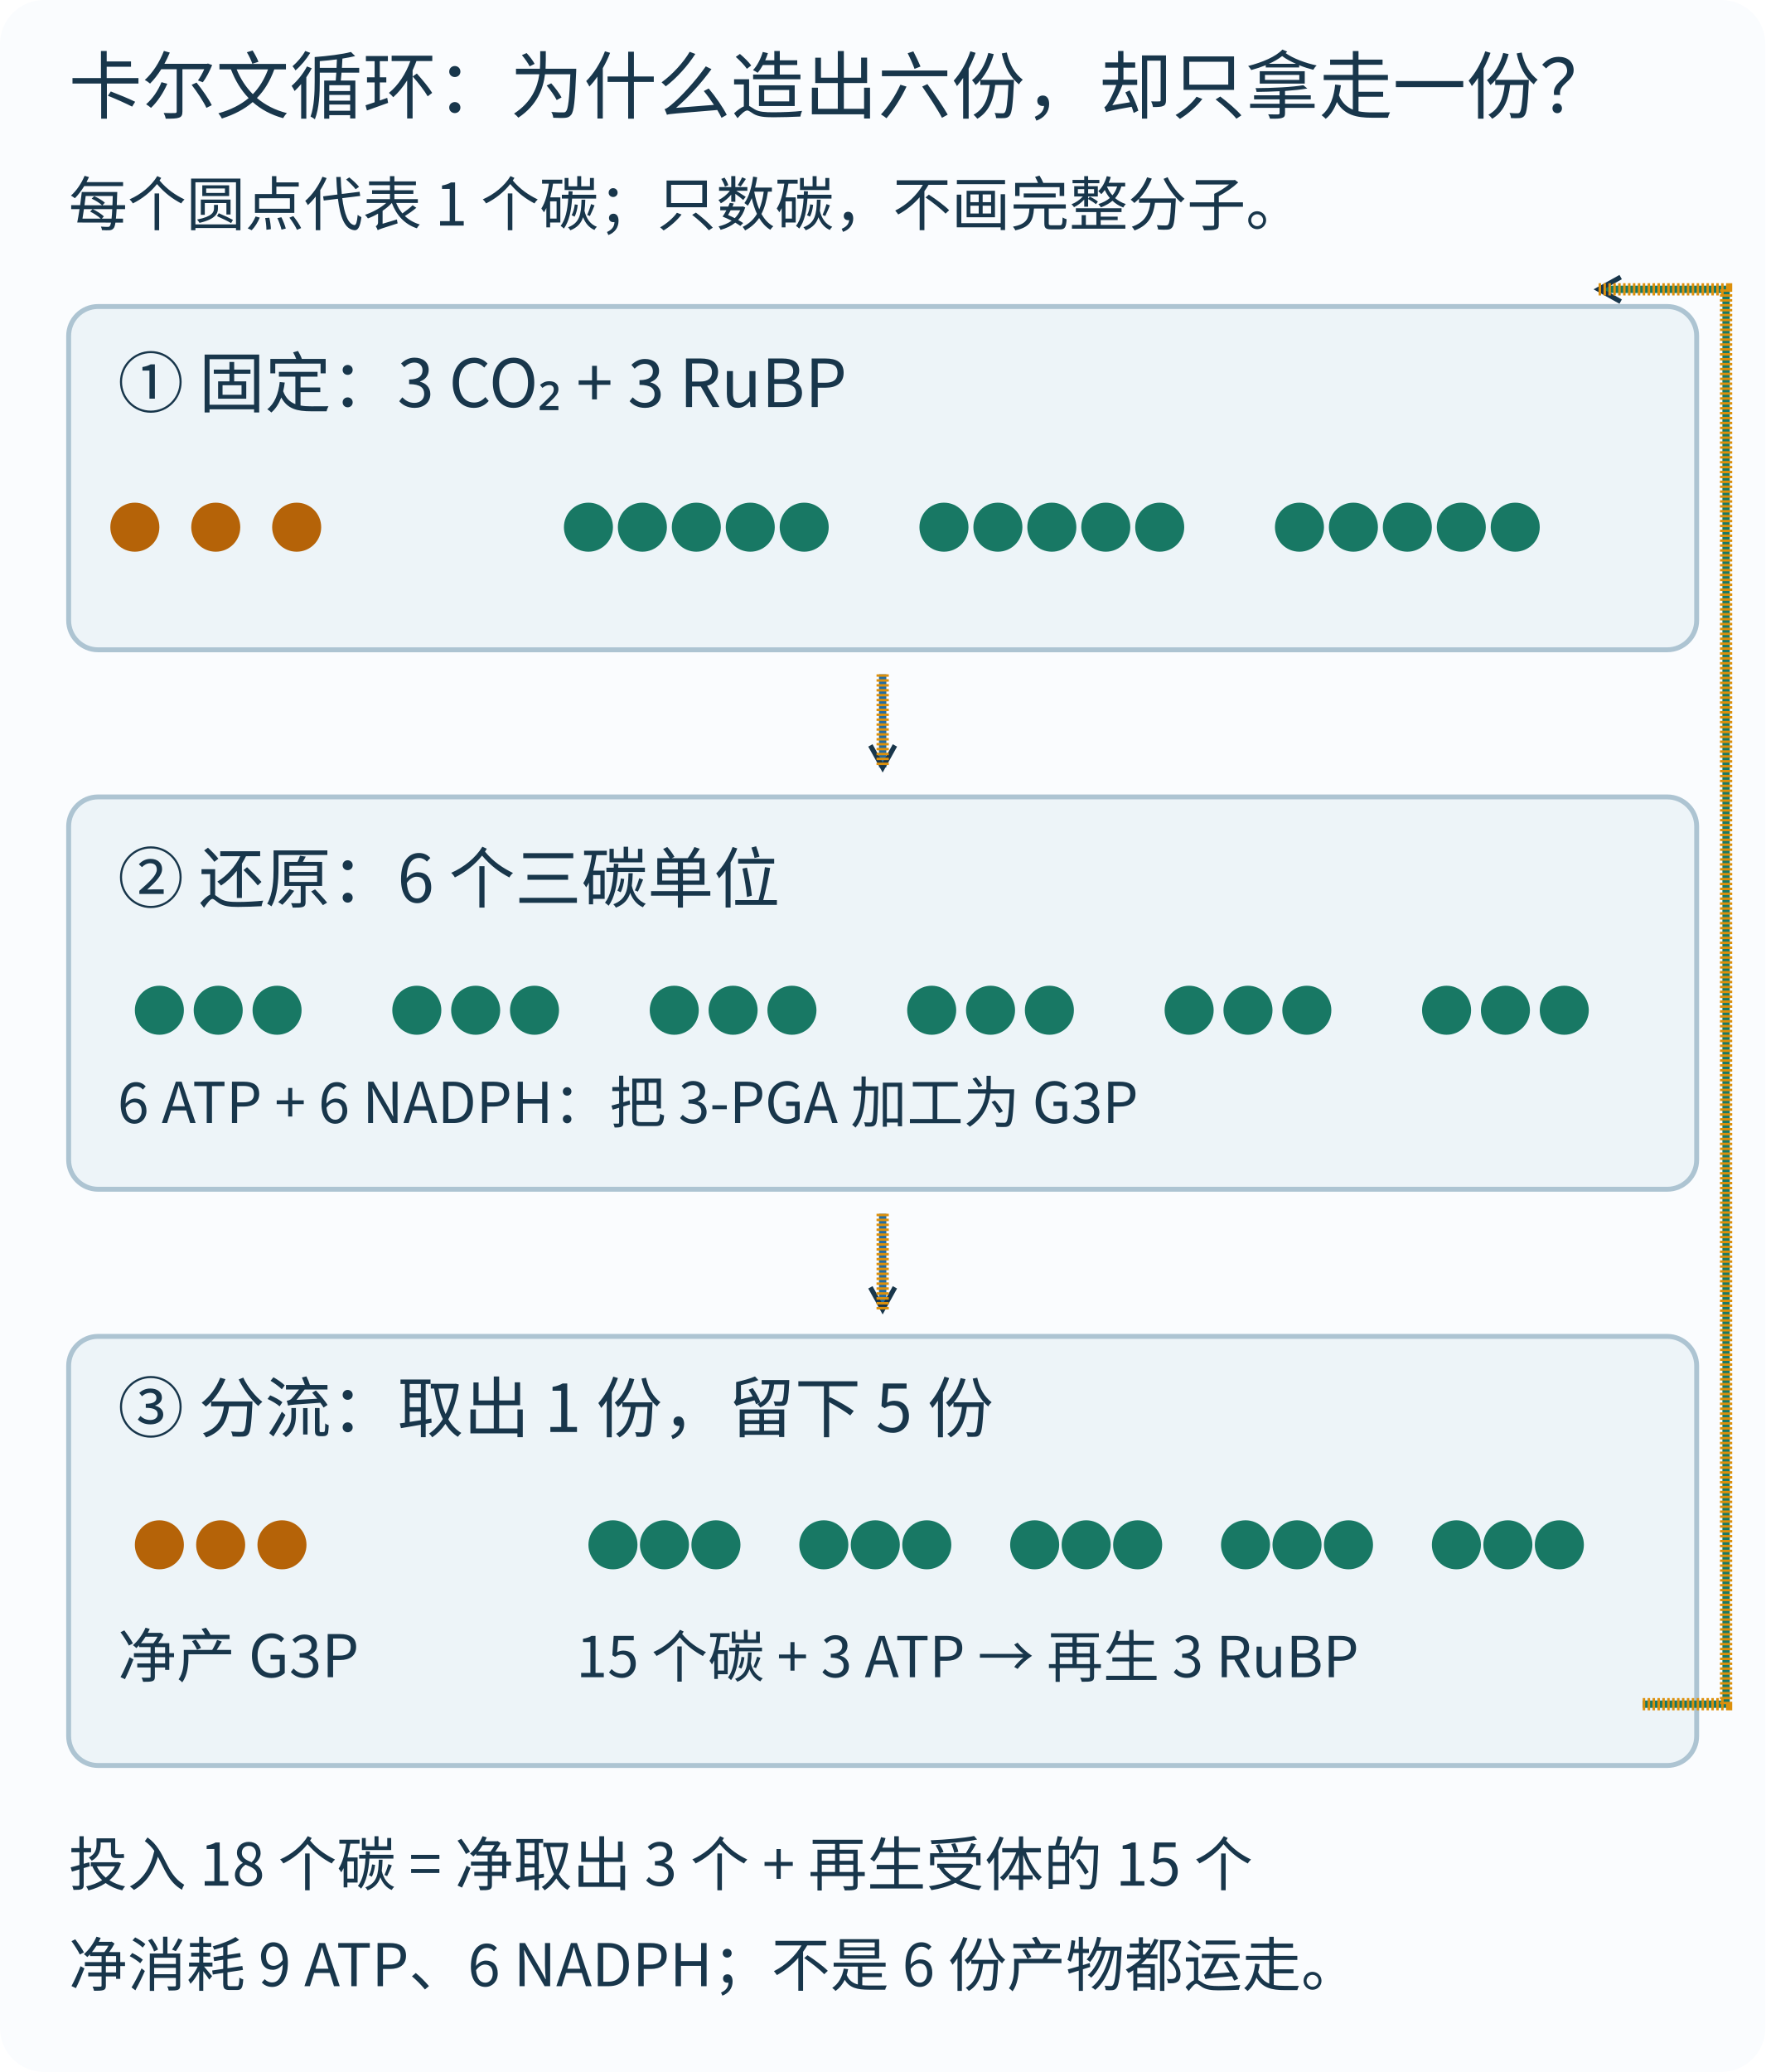
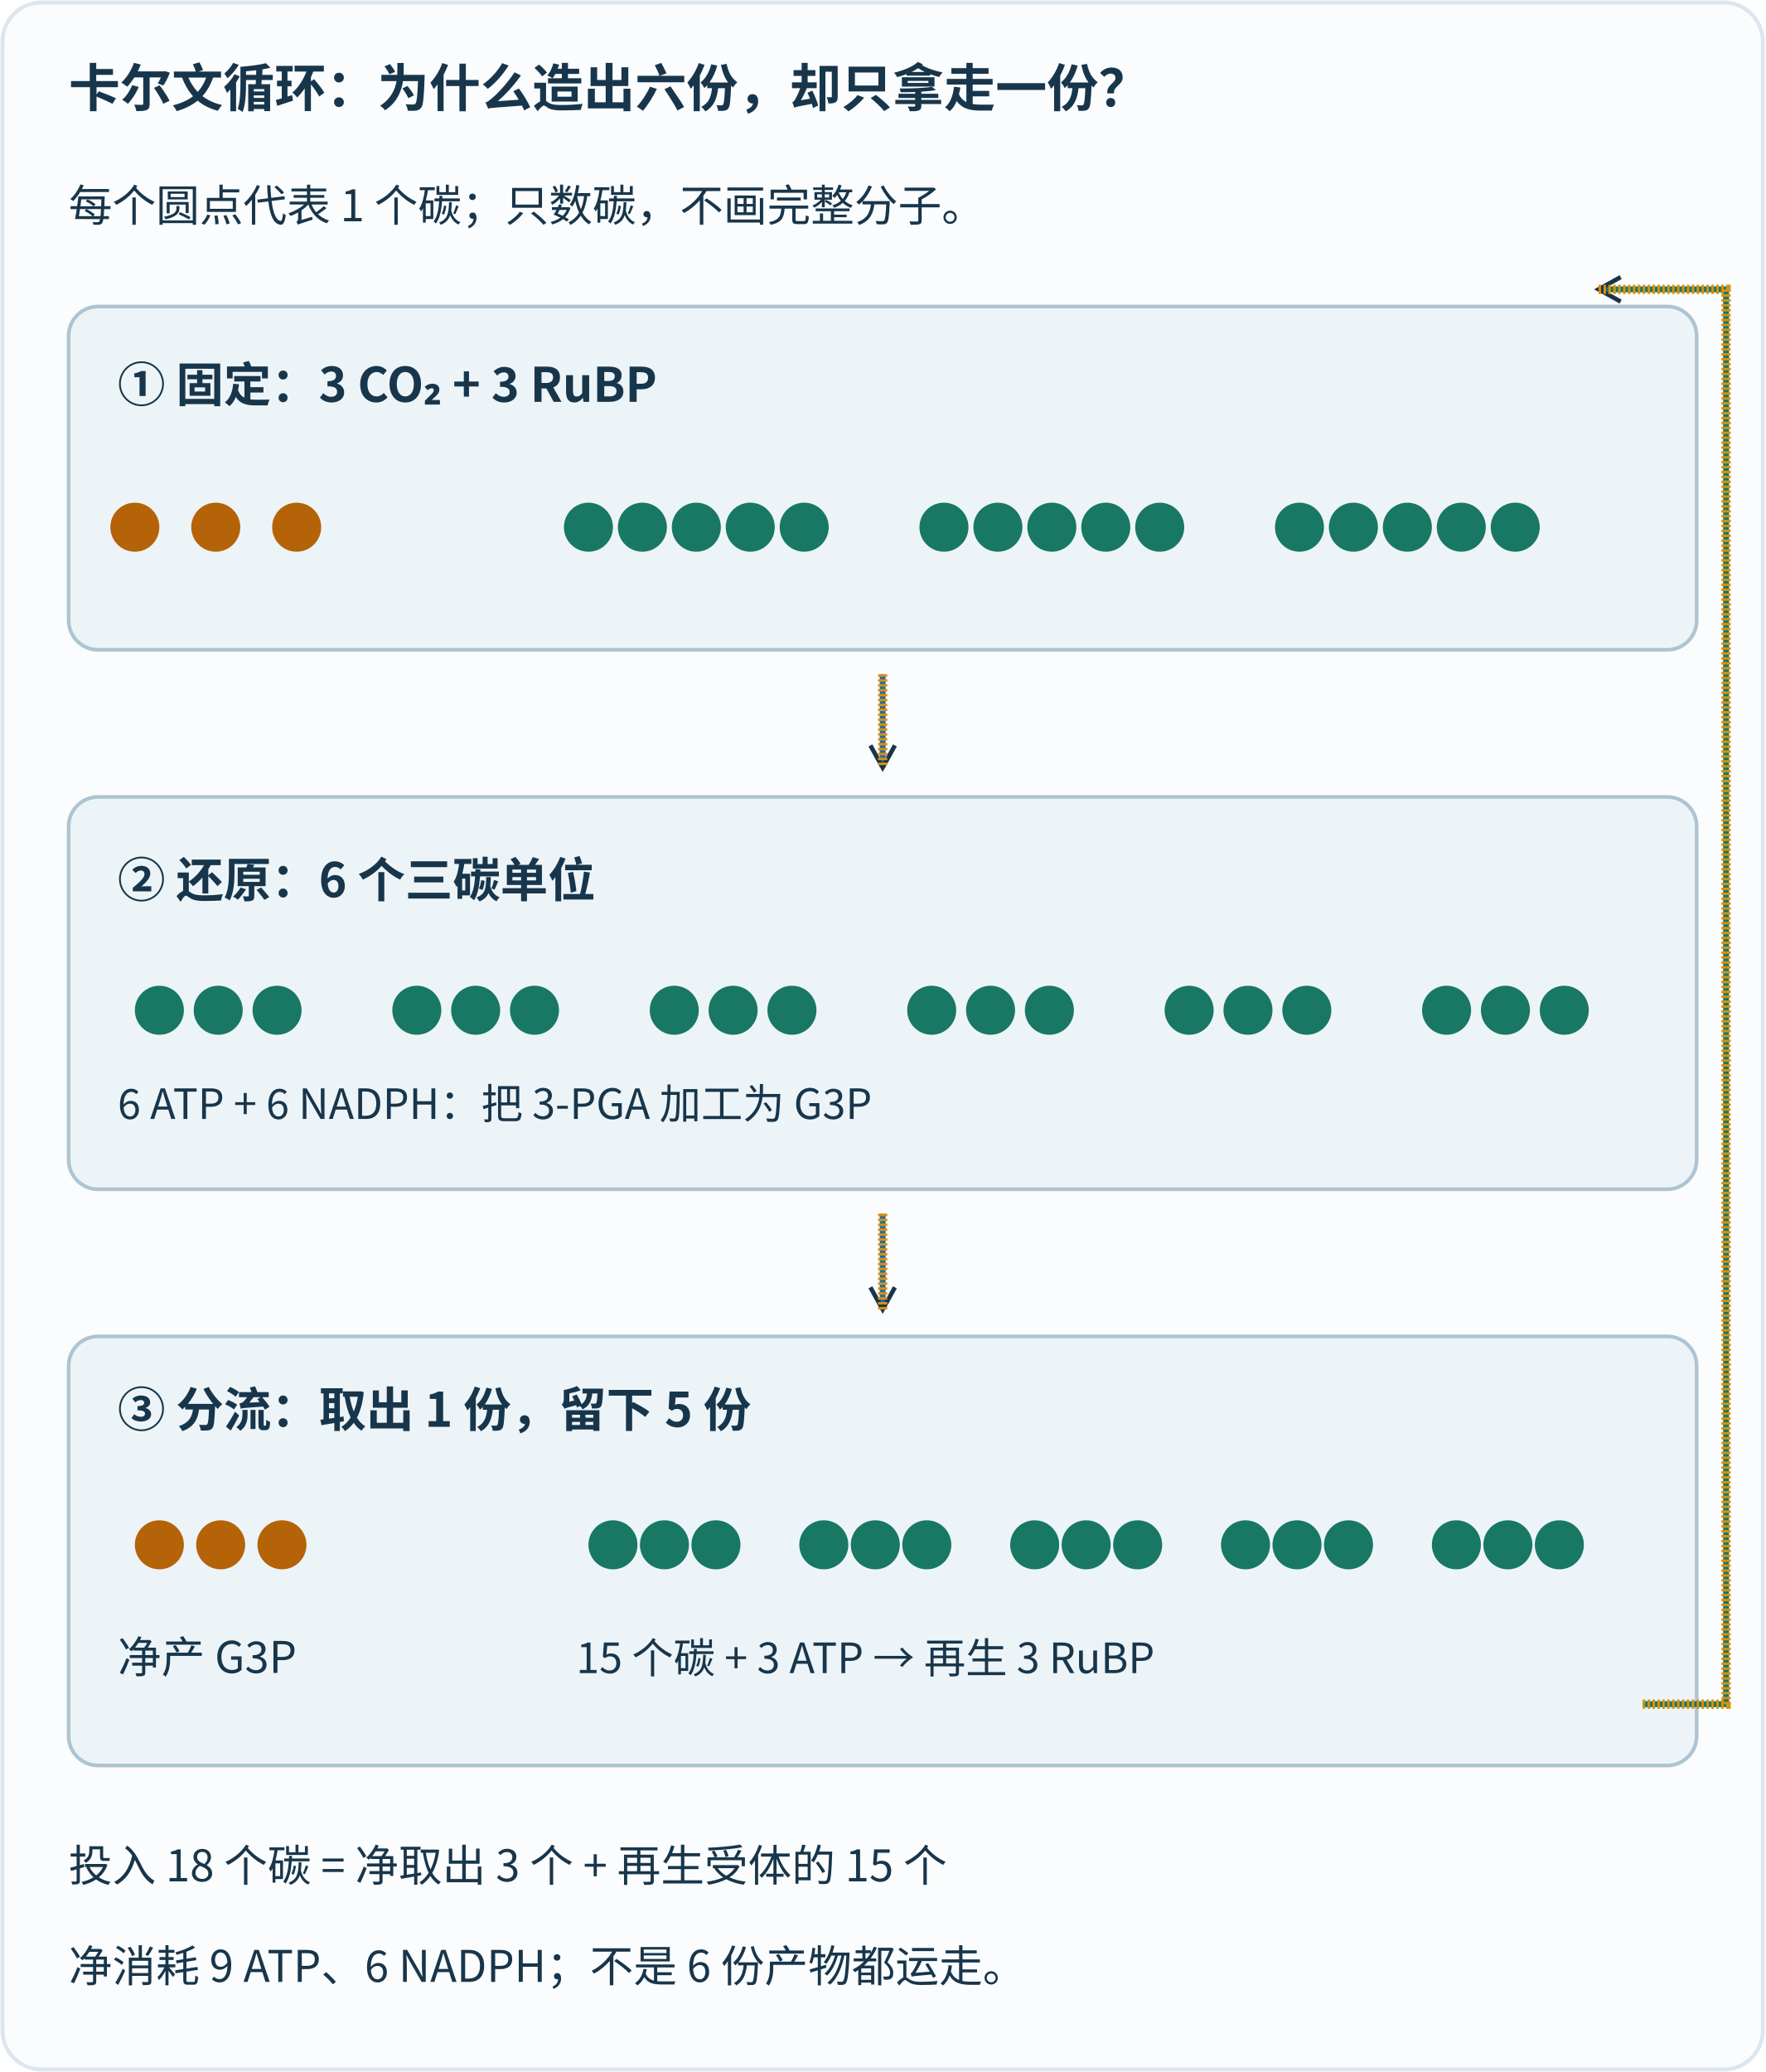
- <svg xmlns="http://www.w3.org/2000/svg" width="720" height="845" viewBox="0 0 720 845" role="img" aria-labelledby="title desc" lang="zh-CN">
+ <svg xmlns="http://www.w3.org/2000/svg" width="540" height="633.75" viewBox="0 0 540 633.75" role="img" aria-labelledby="title desc" lang="zh-CN">
  <defs>
    <marker id="arrow" markerWidth="12" markerHeight="12" refX="10" refY="6" orient="auto" markerUnits="userSpaceOnUse">
-       <path d="M1 1L10 6L1 11" fill="none" stroke="#18364b" stroke-width="2" />
+       <path d="M1 1L10 6L1 11" fill="none" stroke="#18364b" stroke-width="1.8" />
    </marker>
    <radialGradient id="cloud">
      <stop stop-color="#6da4d4" stop-opacity=".85" />
      <stop offset="1" stop-color="#6da4d4" stop-opacity=".05" />
    </radialGradient>
  </defs>
-   <style>text{font-family:"Microsoft YaHei","Noto Sans CJK SC",sans-serif}.trace{stroke-dasharray:1;stroke-dashoffset:0;animation:draw 1s linear 1 both}@keyframes draw{from{stroke-dashoffset:1}to{stroke-dashoffset:0}}@media(prefers-reduced-motion:reduce){.trace{animation:none}}</style>
-   <rect width="720" height="845" rx="18" fill="#fafcfe" />
-   <text x="28" y="46" font-size="30" fill="#18364b" text-anchor="start">卡尔文循环：为什么造出六份，却只拿走一份？</text>
-   <text x="28" y="92" font-size="24" fill="#18364b" text-anchor="start">每个圆点代表 1 个碳；只数碳，不画完整分子。</text>
-   <rect x="28" y="125" width="664" height="140" rx="12" fill="#edf4f8" stroke="#adc4d2" stroke-width="2" />
-   <text x="48" y="166" font-size="27" fill="#18364b" text-anchor="start">① 固定：3 CO₂ + 3 RuBP</text>
-   <circle cx="55" cy="215" r="10" fill="#b56308" />
-   <circle cx="88" cy="215" r="10" fill="#b56308" />
-   <circle cx="121" cy="215" r="10" fill="#b56308" />
-   <circle cx="240" cy="215" r="10" fill="#187864" />
-   <circle cx="262" cy="215" r="10" fill="#187864" />
-   <circle cx="284" cy="215" r="10" fill="#187864" />
-   <circle cx="306" cy="215" r="10" fill="#187864" />
-   <circle cx="328" cy="215" r="10" fill="#187864" />
-   <circle cx="385" cy="215" r="10" fill="#187864" />
-   <circle cx="407" cy="215" r="10" fill="#187864" />
-   <circle cx="429" cy="215" r="10" fill="#187864" />
-   <circle cx="451" cy="215" r="10" fill="#187864" />
-   <circle cx="473" cy="215" r="10" fill="#187864" />
-   <circle cx="530" cy="215" r="10" fill="#187864" />
-   <circle cx="552" cy="215" r="10" fill="#187864" />
-   <circle cx="574" cy="215" r="10" fill="#187864" />
-   <circle cx="596" cy="215" r="10" fill="#187864" />
-   <circle cx="618" cy="215" r="10" fill="#187864" />
-   <path d="M360 275V313" fill="none" stroke="#226ca2" stroke-width="3" marker-end="url(#arrow)" />
-   <path class="trace" data-step="0" style="animation-delay:0s" d="M360 275V313" fill="none" stroke="#dc900c" stroke-width="5" pathLength="1" />
-   <rect x="28" y="325" width="664" height="160" rx="12" fill="#edf4f8" stroke="#adc4d2" stroke-width="2" />
-   <text x="48" y="368" font-size="27" fill="#18364b" text-anchor="start">② 还原：6 个三碳单位</text>
-   <circle cx="65" cy="412" r="10" fill="#187864" />
-   <circle cx="89" cy="412" r="10" fill="#187864" />
-   <circle cx="113" cy="412" r="10" fill="#187864" />
-   <circle cx="170" cy="412" r="10" fill="#187864" />
-   <circle cx="194" cy="412" r="10" fill="#187864" />
-   <circle cx="218" cy="412" r="10" fill="#187864" />
-   <circle cx="275" cy="412" r="10" fill="#187864" />
-   <circle cx="299" cy="412" r="10" fill="#187864" />
-   <circle cx="323" cy="412" r="10" fill="#187864" />
-   <circle cx="380" cy="412" r="10" fill="#187864" />
-   <circle cx="404" cy="412" r="10" fill="#187864" />
-   <circle cx="428" cy="412" r="10" fill="#187864" />
-   <circle cx="485" cy="412" r="10" fill="#187864" />
-   <circle cx="509" cy="412" r="10" fill="#187864" />
-   <circle cx="533" cy="412" r="10" fill="#187864" />
-   <circle cx="590" cy="412" r="10" fill="#187864" />
-   <circle cx="614" cy="412" r="10" fill="#187864" />
-   <circle cx="638" cy="412" r="10" fill="#187864" />
-   <text x="48" y="458" font-size="23" fill="#18364b" text-anchor="start">6 ATP + 6 NADPH：把 3-PGA 加工为 G3P</text>
-   <path d="M360 495V534" fill="none" stroke="#226ca2" stroke-width="3" marker-end="url(#arrow)" />
-   <path class="trace" data-step="1" style="animation-delay:1s" d="M360 495V534" fill="none" stroke="#dc900c" stroke-width="5" pathLength="1" />
-   <rect x="28" y="545" width="664" height="175" rx="12" fill="#edf4f8" stroke="#adc4d2" stroke-width="2" />
-   <text x="48" y="584" font-size="27" fill="#18364b" text-anchor="start">③ 分流：取出 1 份，留下 5 份</text>
-   <circle cx="65" cy="630" r="10" fill="#b56308" />
-   <circle cx="90" cy="630" r="10" fill="#b56308" />
-   <circle cx="115" cy="630" r="10" fill="#b56308" />
-   <text x="48" y="684" font-size="24" fill="#18364b" text-anchor="start">净产 G3P</text>
-   <circle cx="250" cy="630" r="10" fill="#187864" />
-   <circle cx="271" cy="630" r="10" fill="#187864" />
-   <circle cx="292" cy="630" r="10" fill="#187864" />
-   <circle cx="336" cy="630" r="10" fill="#187864" />
-   <circle cx="357" cy="630" r="10" fill="#187864" />
-   <circle cx="378" cy="630" r="10" fill="#187864" />
-   <circle cx="422" cy="630" r="10" fill="#187864" />
-   <circle cx="443" cy="630" r="10" fill="#187864" />
-   <circle cx="464" cy="630" r="10" fill="#187864" />
-   <circle cx="508" cy="630" r="10" fill="#187864" />
-   <circle cx="529" cy="630" r="10" fill="#187864" />
-   <circle cx="550" cy="630" r="10" fill="#187864" />
-   <circle cx="594" cy="630" r="10" fill="#187864" />
-   <circle cx="615" cy="630" r="10" fill="#187864" />
-   <circle cx="636" cy="630" r="10" fill="#187864" />
-   <text x="235" y="684" font-size="23" fill="#18364b" text-anchor="start">15 个碳 + 3 ATP → 再生 3 RuBP</text>
-   <path d="M670 695H704V118H652" fill="none" stroke="#187864" stroke-width="3" marker-end="url(#arrow)" />
-   <path class="trace" data-step="2" style="animation-delay:2s" d="M670 695H704V118H652" fill="none" stroke="#dc900c" stroke-width="5" pathLength="1" />
-   <text x="28" y="769" font-size="24" fill="#18364b" text-anchor="start">投入 18 个碳 = 净取出 3 个 + 再生受体的 15 个</text>
-   <text x="28" y="810" font-size="24" fill="#18364b" text-anchor="start">净消耗 9 ATP、6 NADPH；不是 6 份产物都运走。</text>
+   <style>text{font-family:"PingFang SC","Hiragino Sans GB","Microsoft YaHei","Noto Sans CJK SC",sans-serif}.trace{stroke-dasharray:1;stroke-dashoffset:0;animation:draw 1s linear 1 both}@keyframes draw{from{stroke-dashoffset:1}to{stroke-dashoffset:0}}@media(prefers-reduced-motion:reduce){.trace{animation:none}}</style>
+   <rect x="0.75" y="0.75" width="538.5" height="632.25" rx="12" fill="#fbfcfd" stroke="#dde6ee" stroke-width="1.2" />
+   <g transform="scale(0.75)">
+     <text x="28" y="43.48" font-size="21.0" fill="#18364b" text-anchor="start" font-weight="700">卡尔文循环：为什么造出六份，却只拿走一份？</text>
+     <text x="28" y="90.25" font-size="17.8" fill="#18364b" text-anchor="start">每个圆点代表 1 个碳；只数碳，不画完整分子。</text>
+     <rect x="28" y="125" width="664" height="140" rx="12" fill="#edf4f8" stroke="#adc4d2" stroke-width="1.5" />
+     <text x="48" y="163.88" font-size="19.4" fill="#18364b" text-anchor="start" font-weight="600">① 固定：3 CO₂ + 3 RuBP</text>
+     <circle cx="55" cy="215" r="10" fill="#b56308" />
+     <circle cx="88" cy="215" r="10" fill="#b56308" />
+     <circle cx="121" cy="215" r="10" fill="#b56308" />
+     <circle cx="240" cy="215" r="10" fill="#187864" />
+     <circle cx="262" cy="215" r="10" fill="#187864" />
+     <circle cx="284" cy="215" r="10" fill="#187864" />
+     <circle cx="306" cy="215" r="10" fill="#187864" />
+     <circle cx="328" cy="215" r="10" fill="#187864" />
+     <circle cx="385" cy="215" r="10" fill="#187864" />
+     <circle cx="407" cy="215" r="10" fill="#187864" />
+     <circle cx="429" cy="215" r="10" fill="#187864" />
+     <circle cx="451" cy="215" r="10" fill="#187864" />
+     <circle cx="473" cy="215" r="10" fill="#187864" />
+     <circle cx="530" cy="215" r="10" fill="#187864" />
+     <circle cx="552" cy="215" r="10" fill="#187864" />
+     <circle cx="574" cy="215" r="10" fill="#187864" />
+     <circle cx="596" cy="215" r="10" fill="#187864" />
+     <circle cx="618" cy="215" r="10" fill="#187864" />
+     <path d="M360 275V313" fill="none" stroke="#226ca2" stroke-width="2.4" marker-end="url(#arrow)" />
+     <path class="trace" data-step="0" style="animation-delay:0s" d="M360 275V313" fill="none" stroke="#dc900c" stroke-width="3.8" pathLength="1" />
+     <rect x="28" y="325" width="664" height="160" rx="12" fill="#edf4f8" stroke="#adc4d2" stroke-width="1.5" />
+     <text x="48" y="365.88" font-size="19.4" fill="#18364b" text-anchor="start" font-weight="600">② 还原：6 个三碳单位</text>
+     <circle cx="65" cy="412" r="10" fill="#187864" />
+     <circle cx="89" cy="412" r="10" fill="#187864" />
+     <circle cx="113" cy="412" r="10" fill="#187864" />
+     <circle cx="170" cy="412" r="10" fill="#187864" />
+     <circle cx="194" cy="412" r="10" fill="#187864" />
+     <circle cx="218" cy="412" r="10" fill="#187864" />
+     <circle cx="275" cy="412" r="10" fill="#187864" />
+     <circle cx="299" cy="412" r="10" fill="#187864" />
+     <circle cx="323" cy="412" r="10" fill="#187864" />
+     <circle cx="380" cy="412" r="10" fill="#187864" />
+     <circle cx="404" cy="412" r="10" fill="#187864" />
+     <circle cx="428" cy="412" r="10" fill="#187864" />
+     <circle cx="485" cy="412" r="10" fill="#187864" />
+     <circle cx="509" cy="412" r="10" fill="#187864" />
+     <circle cx="533" cy="412" r="10" fill="#187864" />
+     <circle cx="590" cy="412" r="10" fill="#187864" />
+     <circle cx="614" cy="412" r="10" fill="#187864" />
+     <circle cx="638" cy="412" r="10" fill="#187864" />
+     <text x="48" y="456.33" font-size="17.0" fill="#18364b" text-anchor="start">6 ATP + 6 NADPH：把 3-PGA 加工为 G3P</text>
+     <path d="M360 495V534" fill="none" stroke="#226ca2" stroke-width="2.4" marker-end="url(#arrow)" />
+     <path class="trace" data-step="1" style="animation-delay:1s" d="M360 495V534" fill="none" stroke="#dc900c" stroke-width="3.8" pathLength="1" />
+     <rect x="28" y="545" width="664" height="175" rx="12" fill="#edf4f8" stroke="#adc4d2" stroke-width="1.5" />
+     <text x="48" y="581.88" font-size="19.4" fill="#18364b" text-anchor="start" font-weight="600">③ 分流：取出 1 份，留下 5 份</text>
+     <circle cx="65" cy="630" r="10" fill="#b56308" />
+     <circle cx="90" cy="630" r="10" fill="#b56308" />
+     <circle cx="115" cy="630" r="10" fill="#b56308" />
+     <text x="48" y="682.25" font-size="17.8" fill="#18364b" text-anchor="start">净产 G3P</text>
+     <circle cx="250" cy="630" r="10" fill="#187864" />
+     <circle cx="271" cy="630" r="10" fill="#187864" />
+     <circle cx="292" cy="630" r="10" fill="#187864" />
+     <circle cx="336" cy="630" r="10" fill="#187864" />
+     <circle cx="357" cy="630" r="10" fill="#187864" />
+     <circle cx="378" cy="630" r="10" fill="#187864" />
+     <circle cx="422" cy="630" r="10" fill="#187864" />
+     <circle cx="443" cy="630" r="10" fill="#187864" />
+     <circle cx="464" cy="630" r="10" fill="#187864" />
+     <circle cx="508" cy="630" r="10" fill="#187864" />
+     <circle cx="529" cy="630" r="10" fill="#187864" />
+     <circle cx="550" cy="630" r="10" fill="#187864" />
+     <circle cx="594" cy="630" r="10" fill="#187864" />
+     <circle cx="615" cy="630" r="10" fill="#187864" />
+     <circle cx="636" cy="630" r="10" fill="#187864" />
+     <text x="235" y="682.33" font-size="17.0" fill="#18364b" text-anchor="start">15 个碳 + 3 ATP → 再生 3 RuBP</text>
+     <path d="M670 695H704V118H652" fill="none" stroke="#187864" stroke-width="2.4" marker-end="url(#arrow)" />
+     <path class="trace" data-step="2" style="animation-delay:2s" d="M670 695H704V118H652" fill="none" stroke="#dc900c" stroke-width="3.8" pathLength="1" />
+     <text x="28" y="767.25" font-size="17.8" fill="#18364b" text-anchor="start">投入 18 个碳 = 净取出 3 个 + 再生受体的 15 个</text>
+     <text x="28" y="808.25" font-size="17.8" fill="#18364b" text-anchor="start">净消耗 9 ATP、6 NADPH；不是 6 份产物都运走。</text>
+   </g>
</svg>
